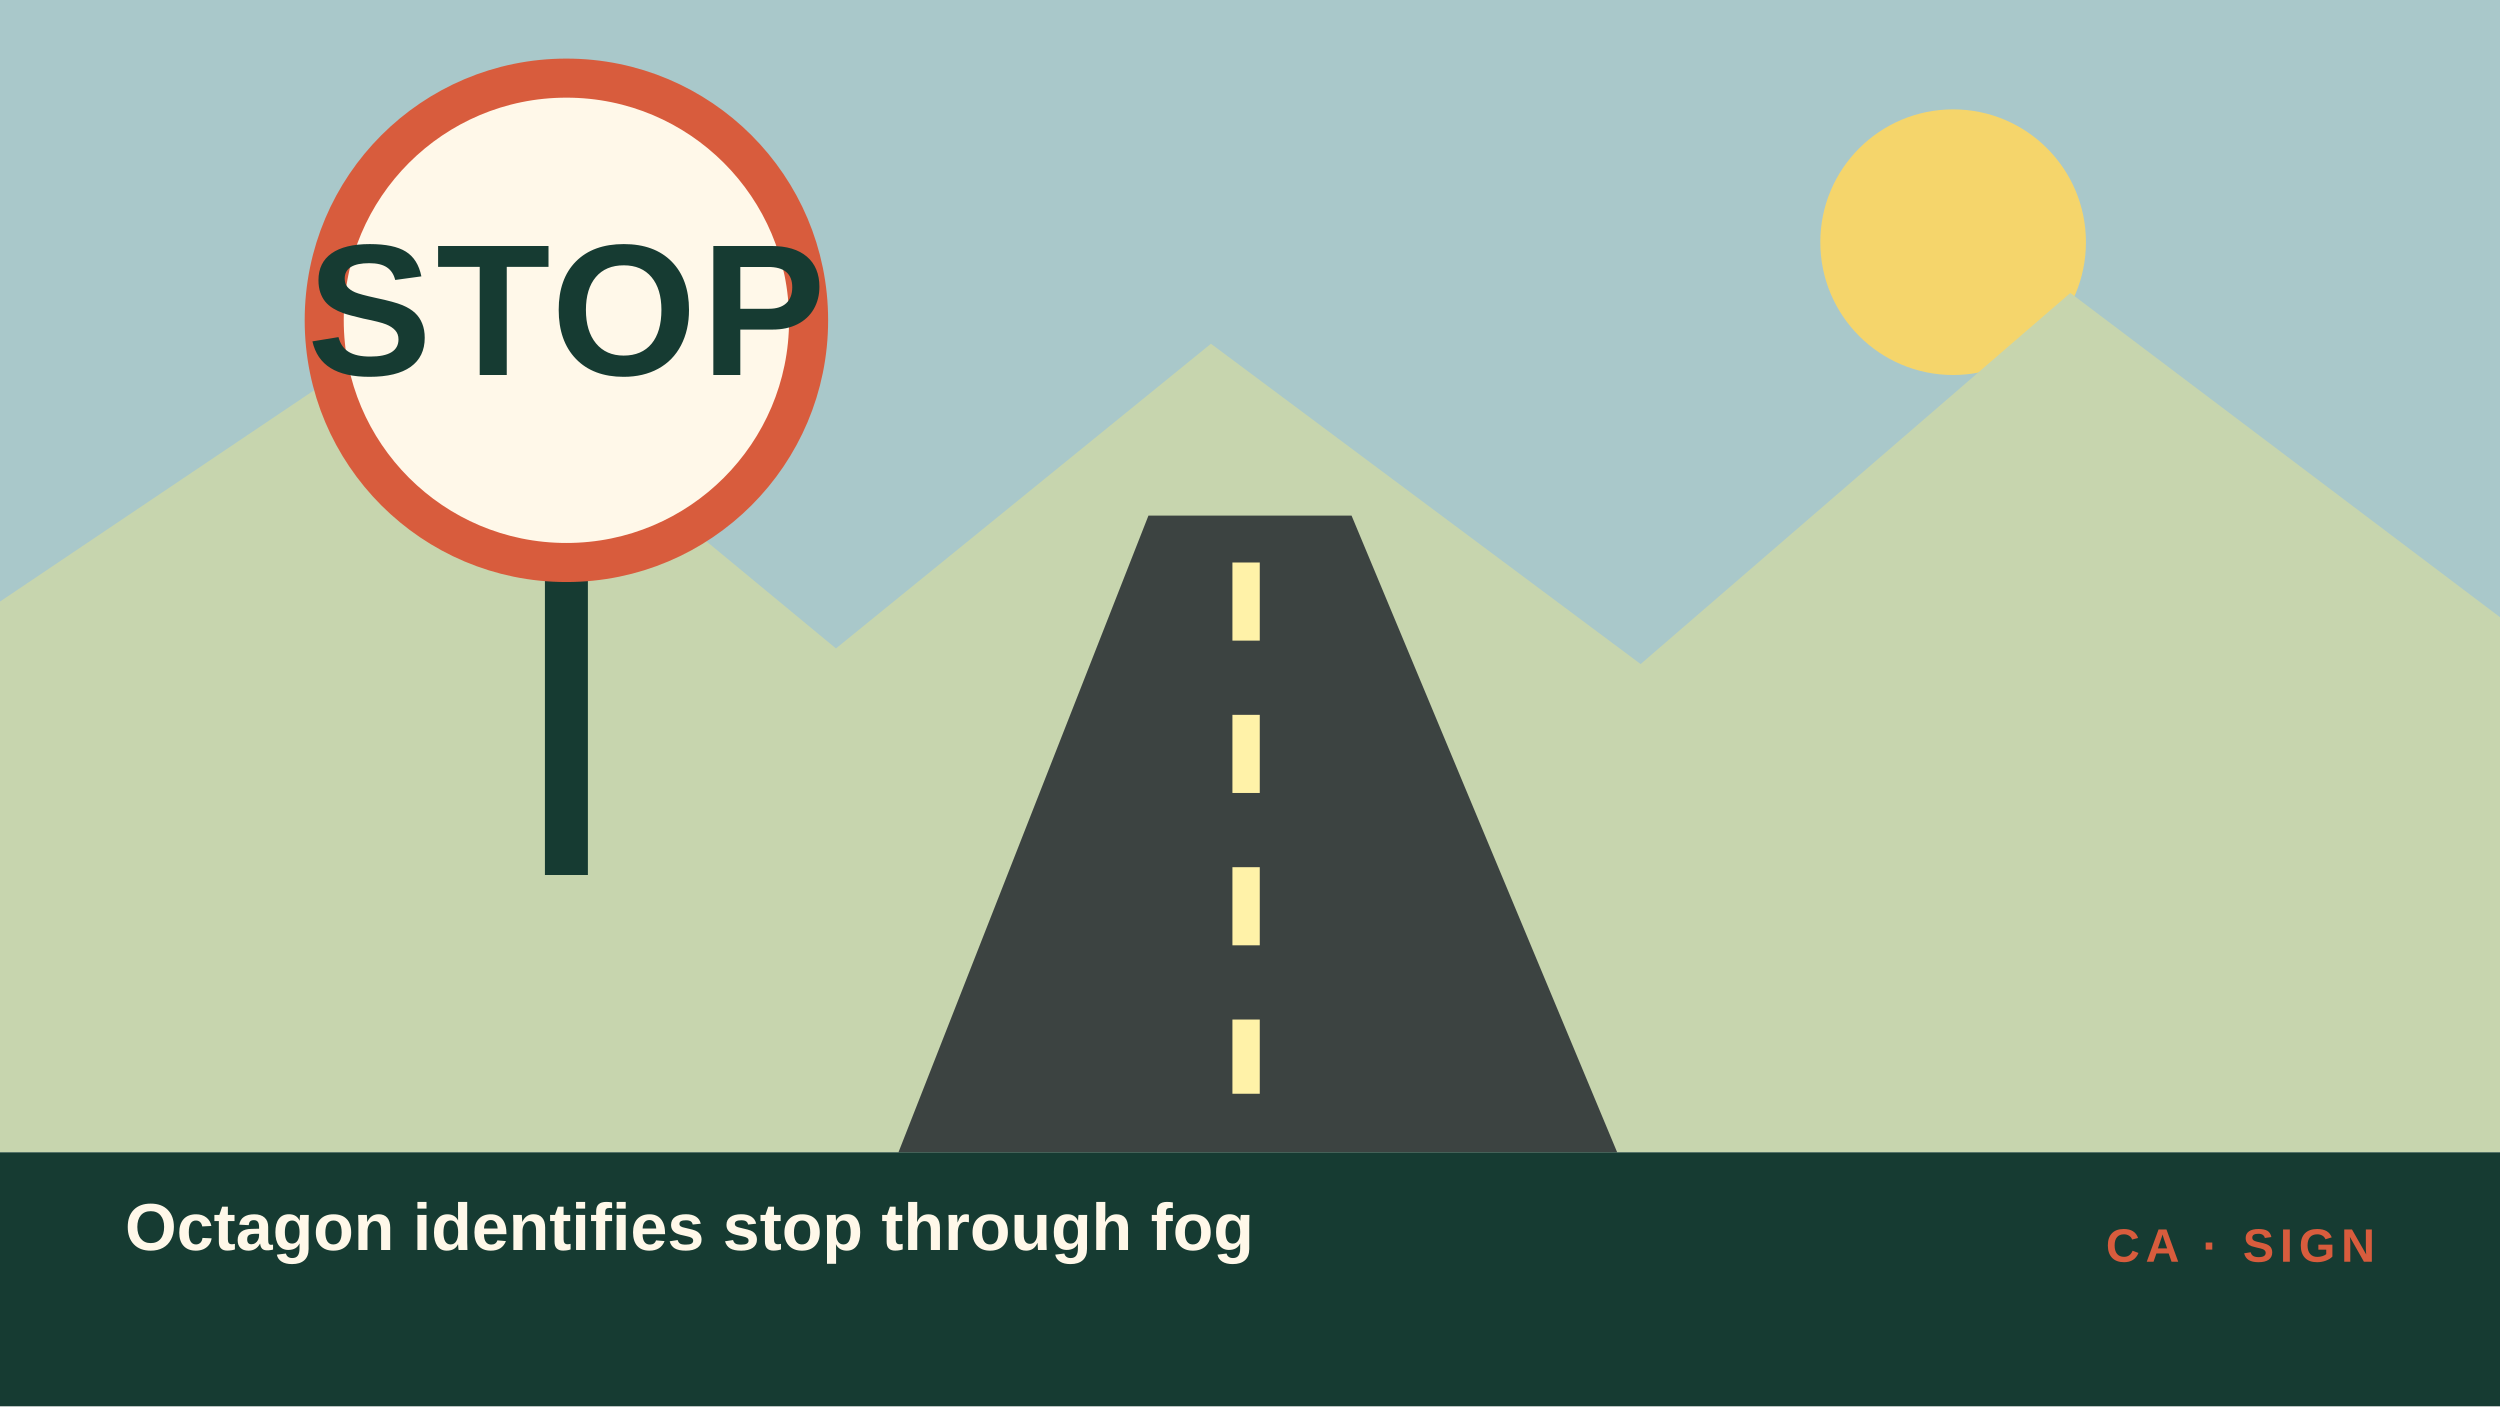
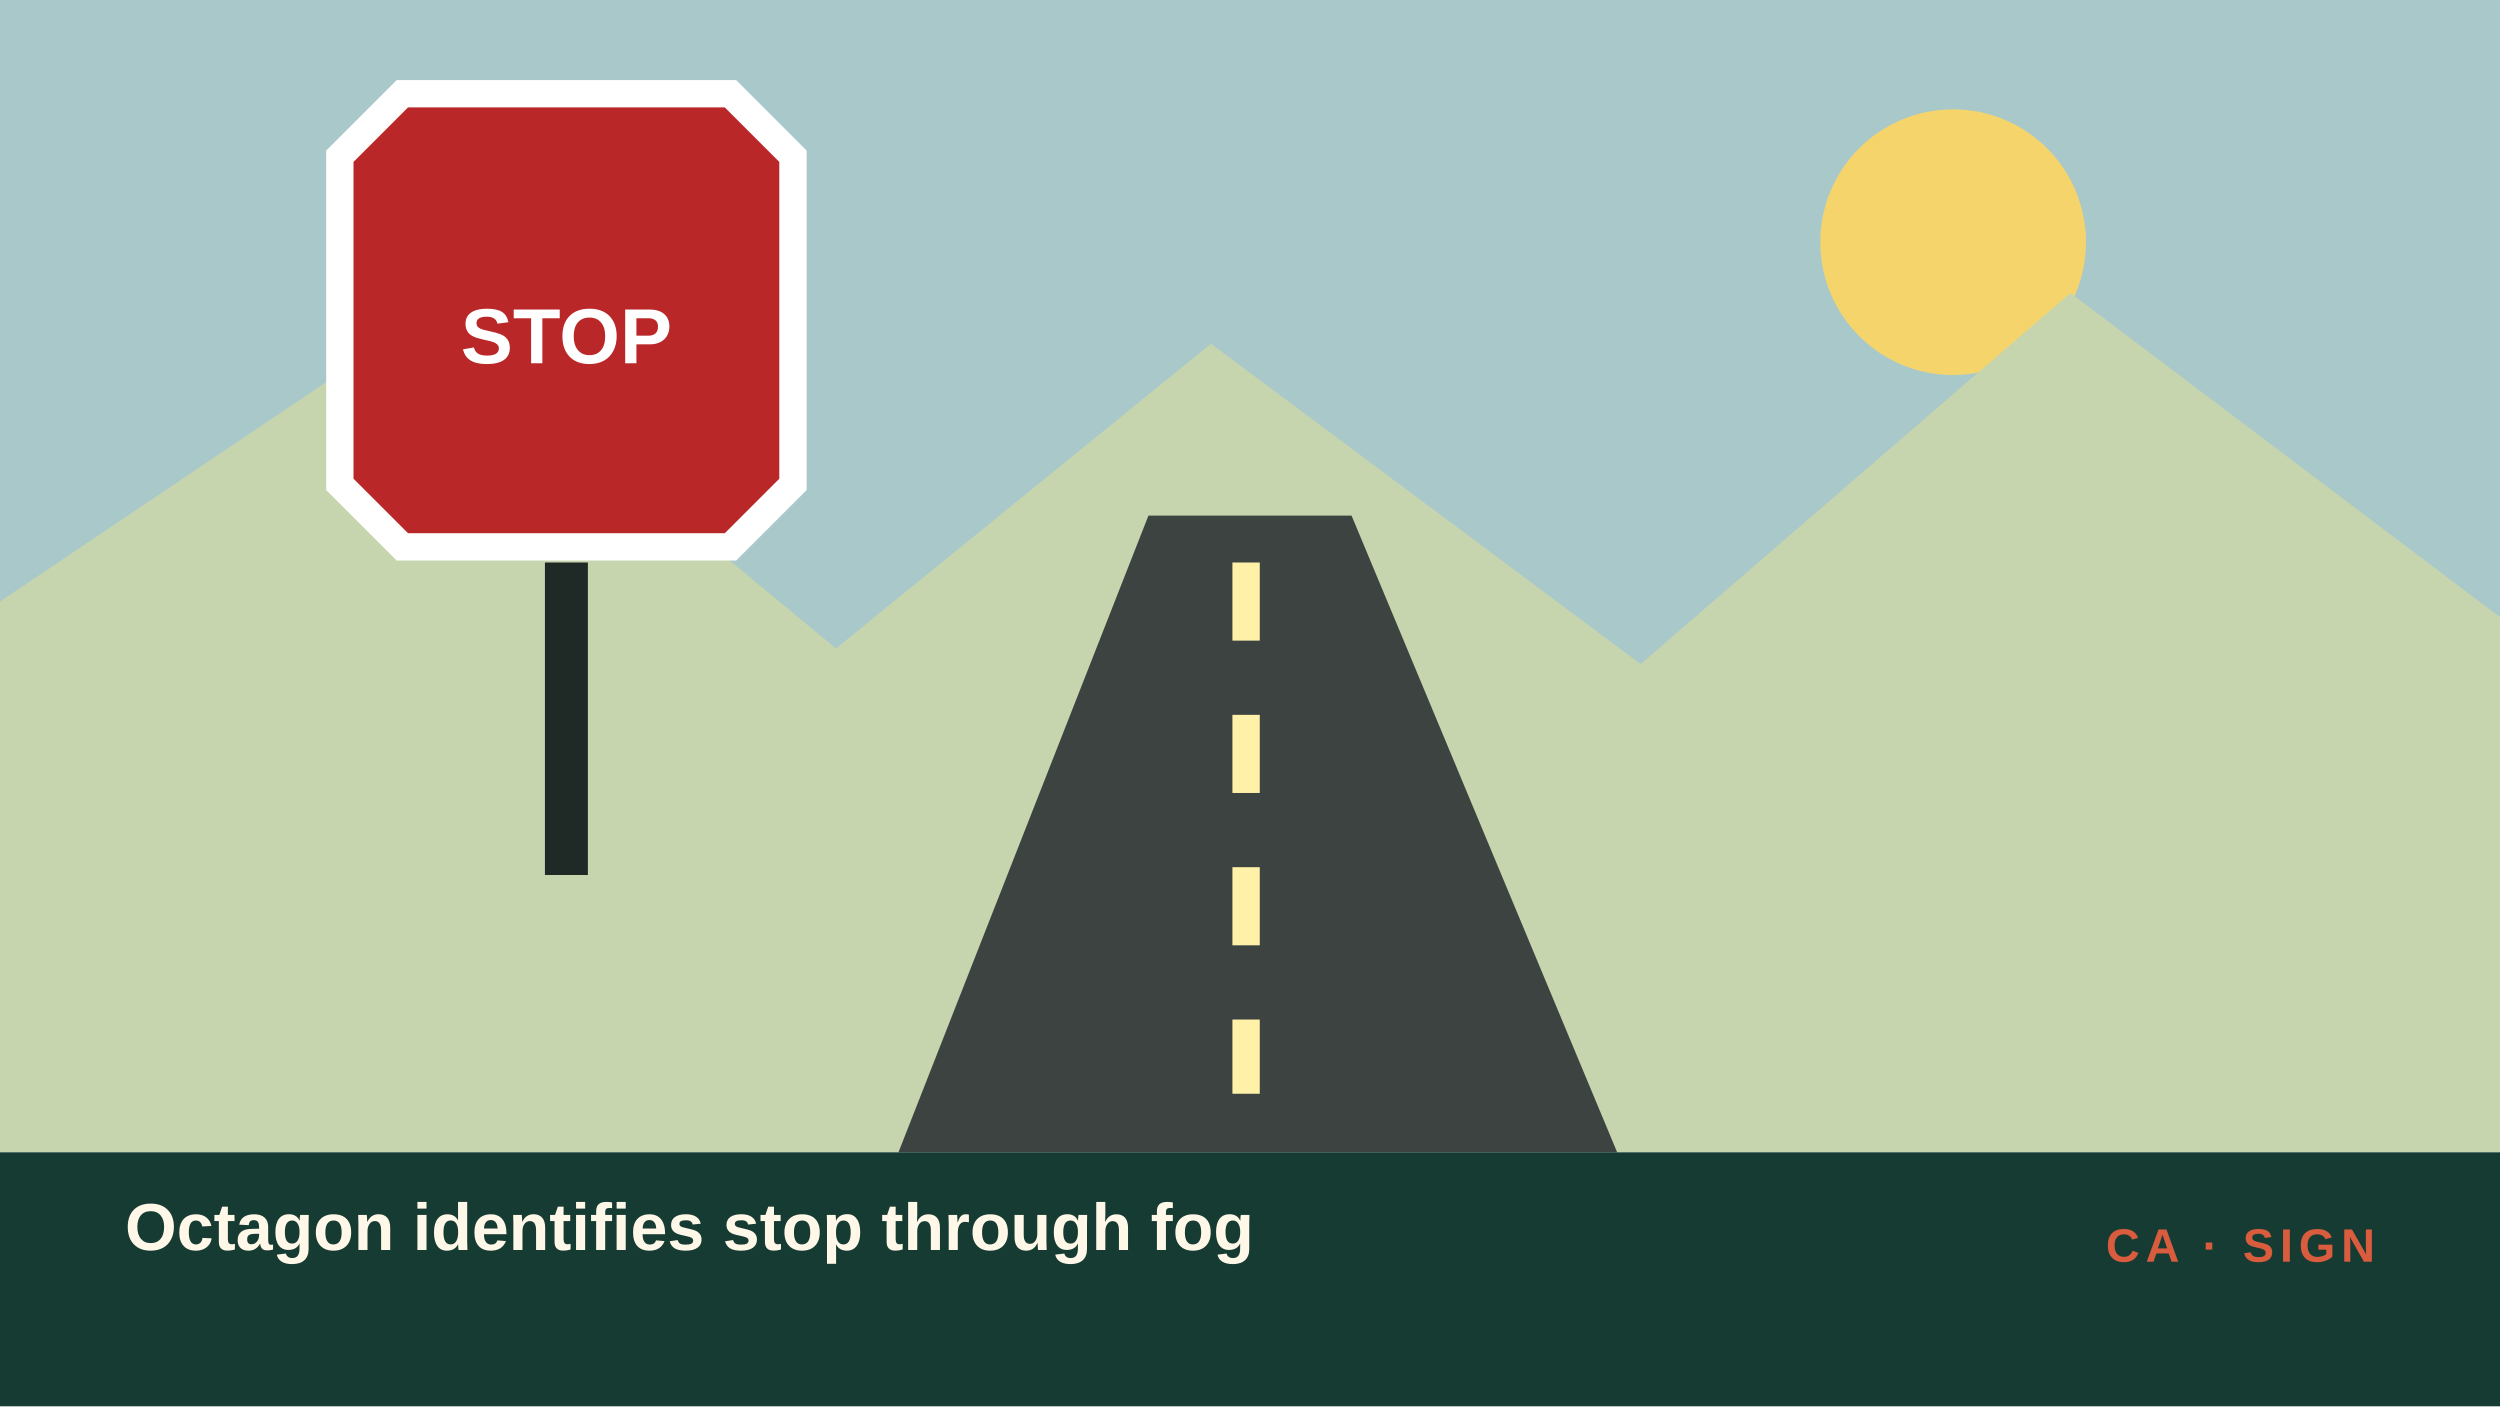
<svg xmlns="http://www.w3.org/2000/svg" viewBox="0 0 640 360" data-card-id="signals-09" role="img" aria-labelledby="title-signals-09">
  <rect width="640" height="295" fill="#a9c8ca" />
  <circle cx="500" cy="62" r="34" fill="#f5d56b" />
  <path d="M0 154L110 80L214 166L310 88L420 170L530 75L640 158V295H0Z" fill="#c7d5ae" />
  <path d="M230 295L294 132H346L414 295Z" fill="#3c4341" />
  <path d="M319 144V280" stroke="#fff2a8" stroke-width="7" stroke-dasharray="20 19" />
-   <path d="M145 224V92" stroke="#163b32" stroke-width="11" />
-   <circle cx="145" cy="82" r="62" fill="#fff8e9" stroke="#d85c3d" stroke-width="10" />
-   <text x="145" y="96" fill="#163b32" font-family="Arial, sans-serif" font-size="48" font-weight="800" text-anchor="middle" letter-spacing="1">STOP</text>
+   <path d="M145 224V144" stroke="#1f2926" stroke-width="11" />
+   <g data-sign-standard="CA-MUTCD-R1-1" transform="translate(145 82)">
+     <path d="M-42 -58H42L58 -42V42L42 58H-42L-58 42V-42Z" fill="#b92728" stroke="#fff" stroke-width="7" />
+     <text x="0" y="11" fill="#fff" font-family="Arial, sans-serif" font-size="20" font-weight="800" text-anchor="middle">STOP</text>
+   </g>
  <rect y="295" width="640" height="65" fill="#163b32" />
  <text x="608" y="323" fill="#d85c3d" font-family="Arial, sans-serif" font-size="12" font-weight="800" text-anchor="end" letter-spacing="1.5">CA · SIGN</text>
  <text x="32" y="320" fill="#fff8e9" font-family="Arial, sans-serif" font-size="17" font-weight="700">
    <tspan x="32" dy="0">Octagon identifies stop through fog</tspan>
  </text>
</svg>
